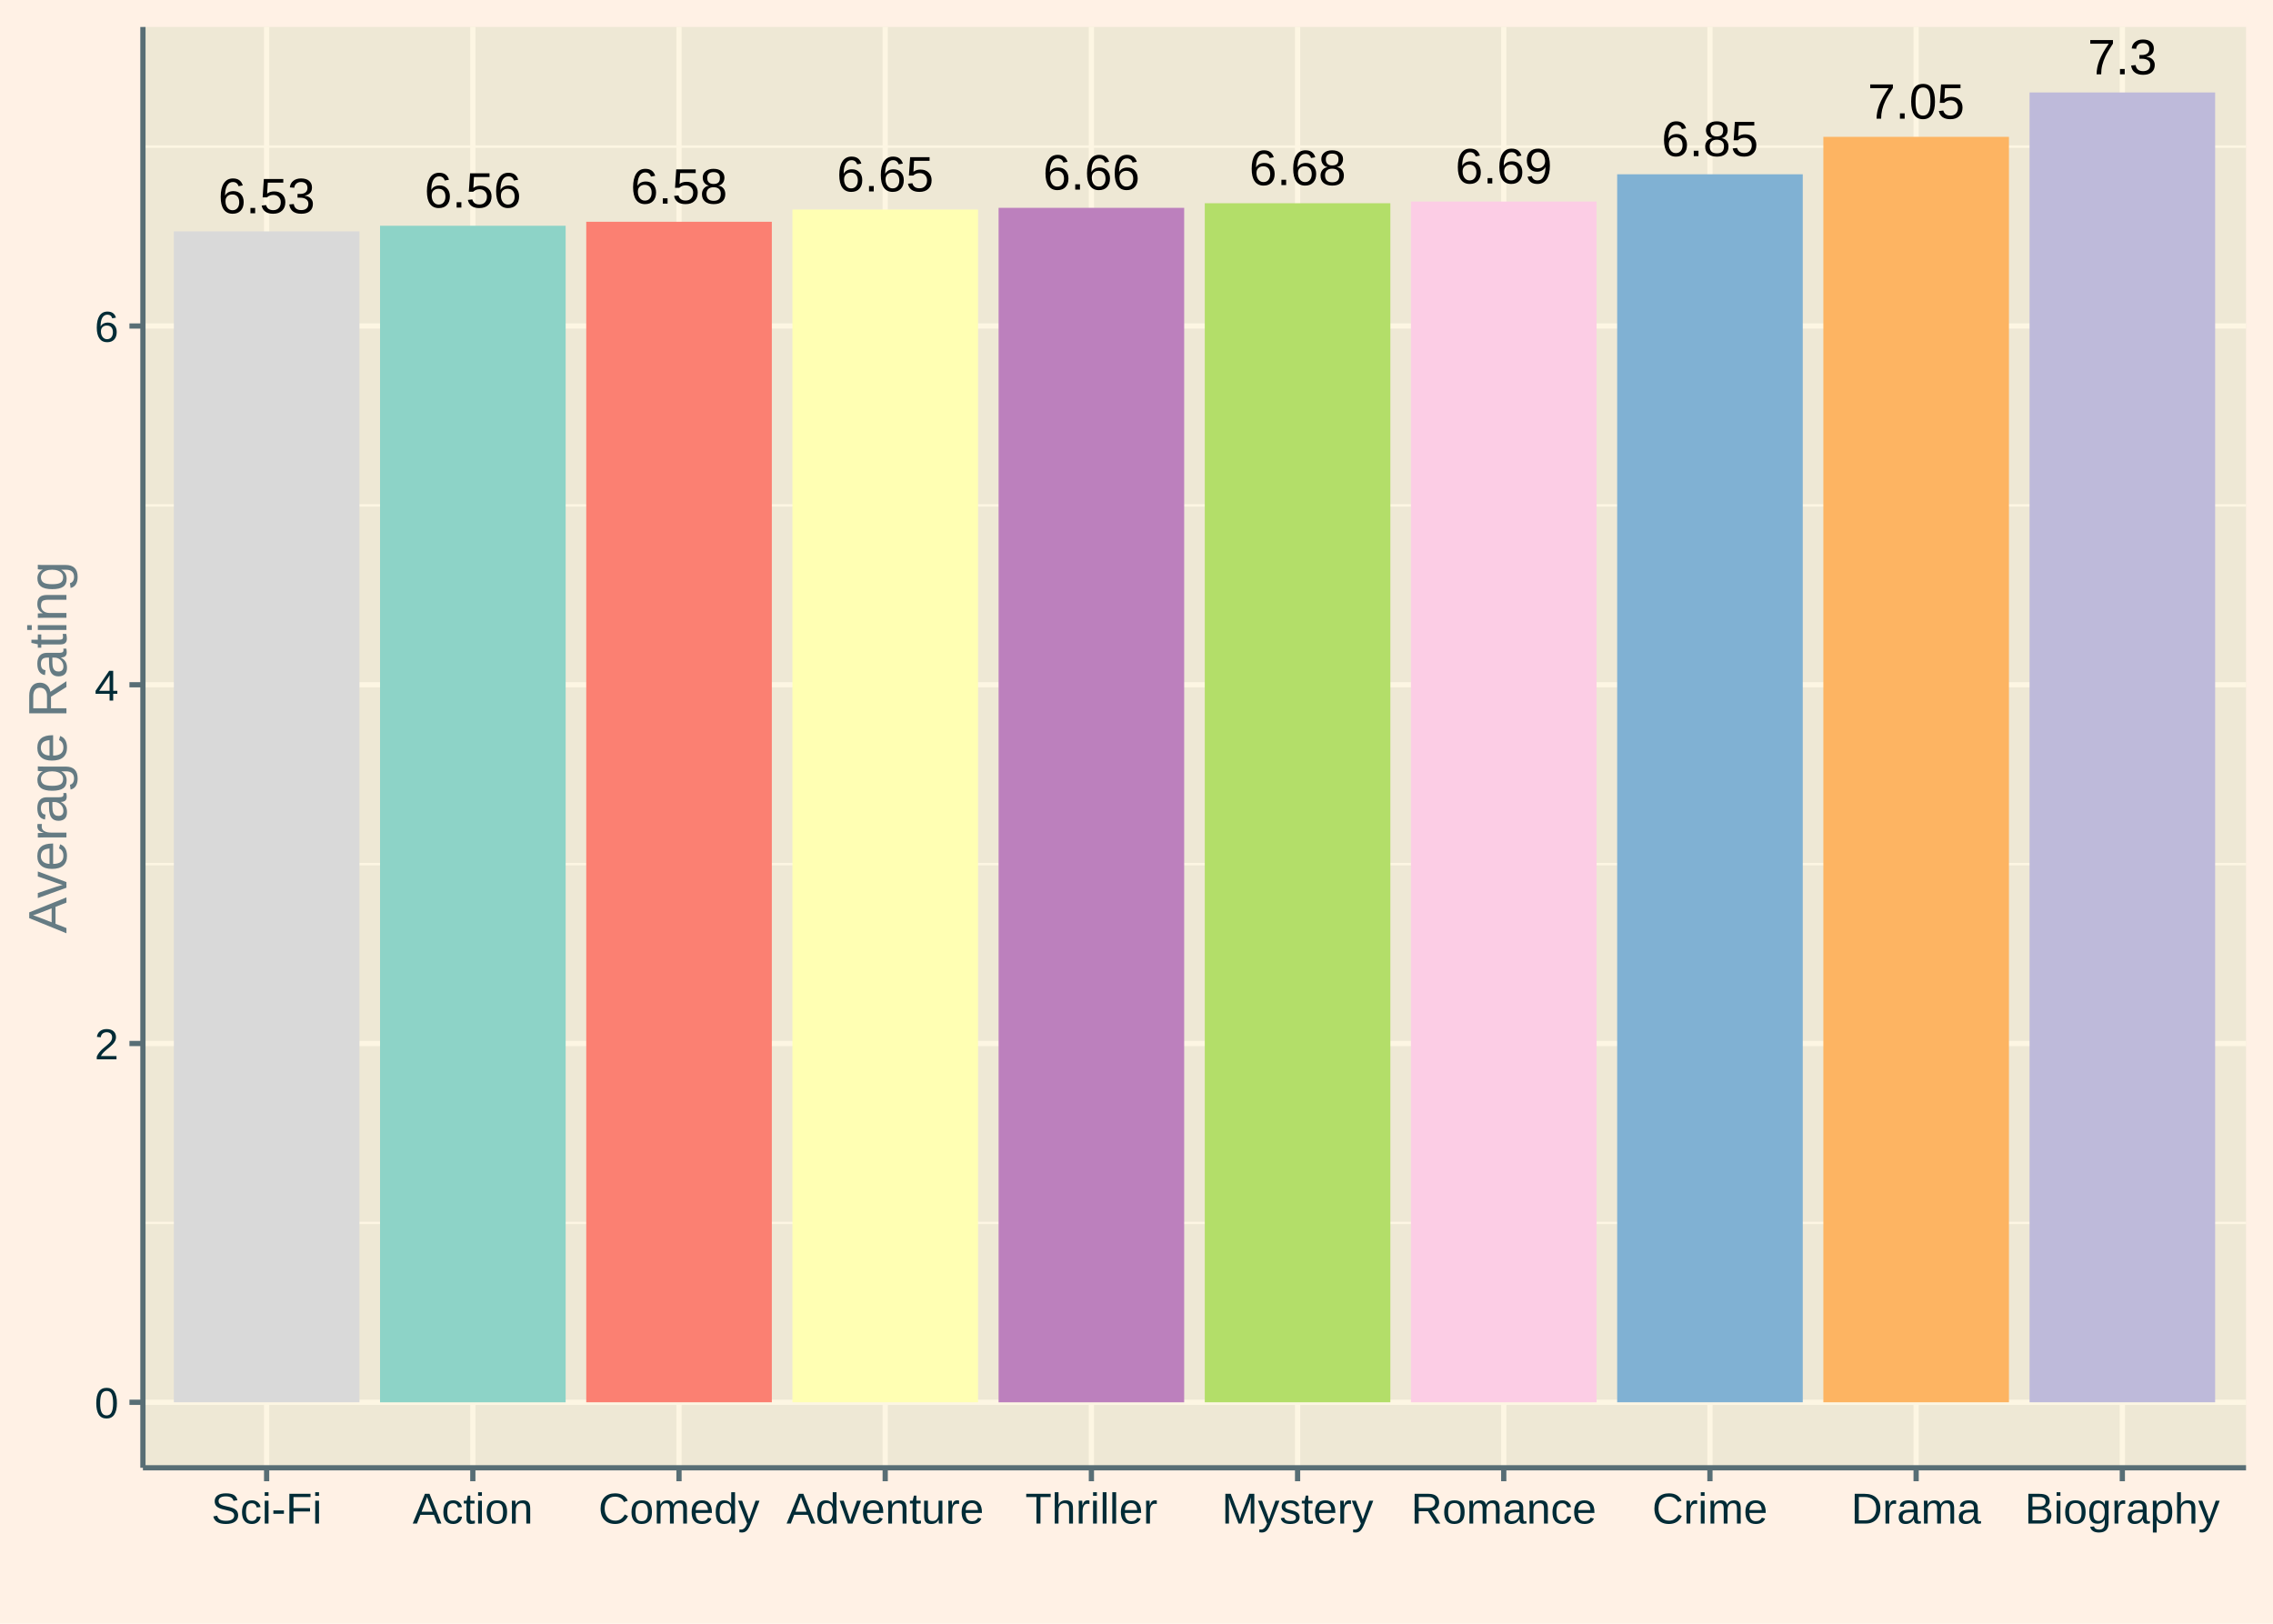
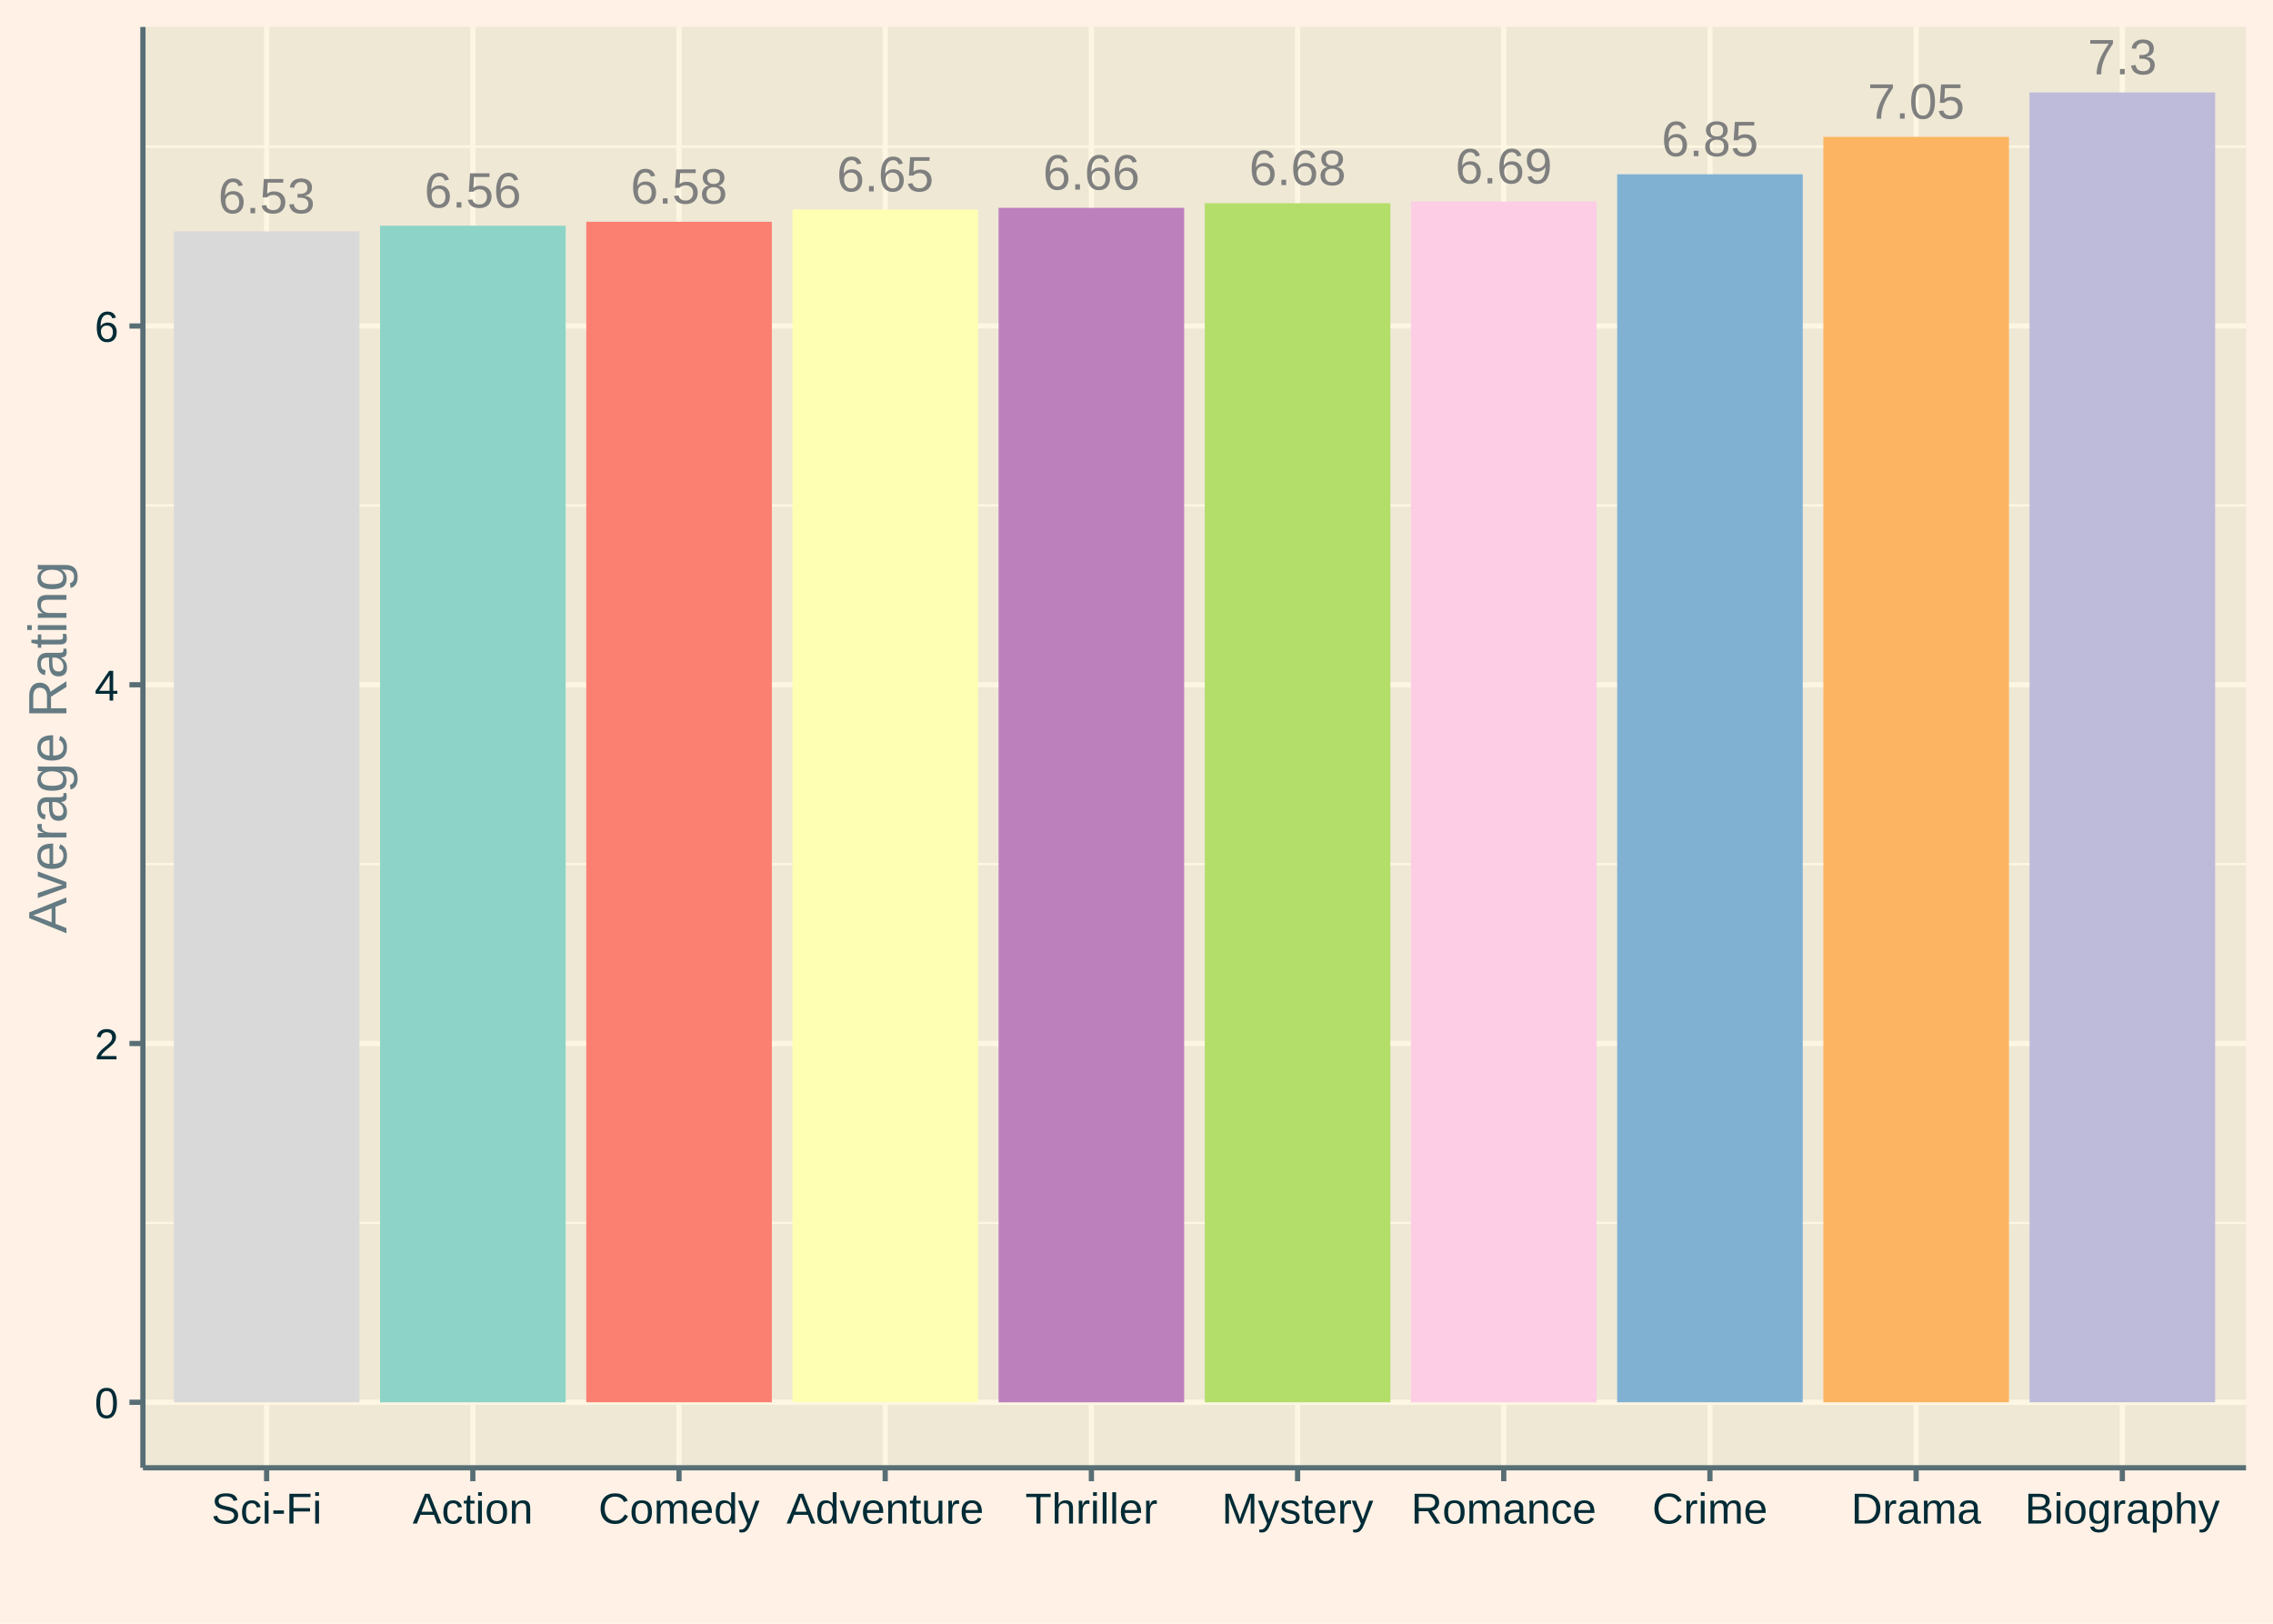
<svg xmlns="http://www.w3.org/2000/svg" class="svglite" width="504.00pt" height="360.00pt" viewBox="0 0 504.00 360.00">
  <defs>
    <style type="text/css">
    .svglite line, .svglite polyline, .svglite polygon, .svglite path, .svglite rect, .svglite circle {
      fill: none;
      stroke: #000000;
      stroke-linecap: round;
      stroke-linejoin: round;
      stroke-miterlimit: 10.00;
    }
    .svglite text {
      white-space: pre;
    }
  </style>
  </defs>
  <rect width="100%" height="100%" style="stroke: none; fill: none;" />
  <defs>
    <clipPath id="cpMC4wMHw1MDQuMDB8MC4wMHwzNjAuMDA=">
      <rect x="0.00" y="0.00" width="504.00" height="360.00" />
    </clipPath>
  </defs>
  <g clip-path="url(#cpMC4wMHw1MDQuMDB8MC4wMHwzNjAuMDA=)">
    <rect x="0.00" y="0.00" width="504.00" height="360.00" style="stroke-width: 1.16; stroke: none; fill: #FFF1E5;" />
  </g>
  <defs>
    <clipPath id="cpMzEuNjl8NDk4LjAyfDUuOTh8MzI1LjQy">
      <rect x="31.69" y="5.98" width="466.33" height="319.44" />
    </clipPath>
  </defs>
  <g clip-path="url(#cpMzEuNjl8NDk4LjAyfDUuOTh8MzI1LjQy)">
    <rect x="31.69" y="5.98" width="466.33" height="319.44" style="stroke-width: 1.16; stroke: none; fill: #EEE8D5;" />
    <polyline points="31.69,271.13 498.02,271.13 " style="stroke-width: 0.53; stroke: #FDF6E3; stroke-linecap: butt;" />
    <polyline points="31.69,191.59 498.02,191.59 " style="stroke-width: 0.53; stroke: #FDF6E3; stroke-linecap: butt;" />
    <polyline points="31.69,112.05 498.02,112.05 " style="stroke-width: 0.53; stroke: #FDF6E3; stroke-linecap: butt;" />
    <polyline points="31.69,32.51 498.02,32.51 " style="stroke-width: 0.53; stroke: #FDF6E3; stroke-linecap: butt;" />
    <polyline points="31.69,310.90 498.02,310.90 " style="stroke-width: 1.16; stroke: #FDF6E3; stroke-linecap: butt;" />
    <polyline points="31.69,231.36 498.02,231.36 " style="stroke-width: 1.16; stroke: #FDF6E3; stroke-linecap: butt;" />
    <polyline points="31.69,151.82 498.02,151.82 " style="stroke-width: 1.16; stroke: #FDF6E3; stroke-linecap: butt;" />
    <polyline points="31.69,72.28 498.02,72.28 " style="stroke-width: 1.16; stroke: #FDF6E3; stroke-linecap: butt;" />
    <polyline points="59.12,325.42 59.12,5.98 " style="stroke-width: 1.16; stroke: #FDF6E3; stroke-linecap: butt;" />
    <polyline points="104.84,325.42 104.84,5.98 " style="stroke-width: 1.16; stroke: #FDF6E3; stroke-linecap: butt;" />
    <polyline points="150.56,325.42 150.56,5.98 " style="stroke-width: 1.16; stroke: #FDF6E3; stroke-linecap: butt;" />
    <polyline points="196.28,325.42 196.28,5.98 " style="stroke-width: 1.16; stroke: #FDF6E3; stroke-linecap: butt;" />
    <polyline points="242.00,325.42 242.00,5.98 " style="stroke-width: 1.16; stroke: #FDF6E3; stroke-linecap: butt;" />
    <polyline points="287.72,325.42 287.72,5.98 " style="stroke-width: 1.16; stroke: #FDF6E3; stroke-linecap: butt;" />
    <polyline points="333.43,325.42 333.43,5.98 " style="stroke-width: 1.16; stroke: #FDF6E3; stroke-linecap: butt;" />
    <polyline points="379.15,325.42 379.15,5.98 " style="stroke-width: 1.16; stroke: #FDF6E3; stroke-linecap: butt;" />
    <polyline points="424.87,325.42 424.87,5.98 " style="stroke-width: 1.16; stroke: #FDF6E3; stroke-linecap: butt;" />
    <polyline points="470.59,325.42 470.59,5.98 " style="stroke-width: 1.16; stroke: #FDF6E3; stroke-linecap: butt;" />
    <rect x="450.02" y="20.50" width="41.15" height="290.40" style="stroke-width: 1.07; stroke: none; stroke-linecap: butt; stroke-linejoin: miter; fill: #BEBADA;" />
    <rect x="404.30" y="30.34" width="41.15" height="280.56" style="stroke-width: 1.07; stroke: none; stroke-linecap: butt; stroke-linejoin: miter; fill: #FDB462;" />
    <rect x="358.58" y="38.64" width="41.15" height="272.26" style="stroke-width: 1.07; stroke: none; stroke-linecap: butt; stroke-linejoin: miter; fill: #80B1D3;" />
    <rect x="312.86" y="44.69" width="41.15" height="266.21" style="stroke-width: 1.07; stroke: none; stroke-linecap: butt; stroke-linejoin: miter; fill: #FCCDE5;" />
    <rect x="267.14" y="45.06" width="41.15" height="265.84" style="stroke-width: 1.07; stroke: none; stroke-linecap: butt; stroke-linejoin: miter; fill: #B3DE69;" />
    <rect x="221.42" y="46.08" width="41.15" height="264.83" style="stroke-width: 1.07; stroke: none; stroke-linecap: butt; stroke-linejoin: miter; fill: #BC80BD;" />
    <rect x="175.71" y="46.46" width="41.15" height="264.44" style="stroke-width: 1.07; stroke: none; stroke-linecap: butt; stroke-linejoin: miter; fill: #FFFFB3;" />
    <rect x="129.99" y="49.17" width="41.15" height="261.73" style="stroke-width: 1.07; stroke: none; stroke-linecap: butt; stroke-linejoin: miter; fill: #FB8072;" />
    <rect x="84.27" y="50.05" width="41.15" height="260.86" style="stroke-width: 1.07; stroke: none; stroke-linecap: butt; stroke-linejoin: miter; fill: #8DD3C7;" />
    <rect x="38.55" y="51.30" width="41.15" height="259.60" style="stroke-width: 1.07; stroke: none; stroke-linecap: butt; stroke-linejoin: miter; fill: #D9D9D9;" />
-     <text x="470.59" y="16.48" text-anchor="middle" style="font-size: 11.04px; font-family: &quot;Liberation Sans&quot;;" textLength="17.55px" lengthAdjust="spacingAndGlyphs">7.3</text>
-     <text x="424.87" y="26.32" text-anchor="middle" style="font-size: 11.04px; font-family: &quot;Liberation Sans&quot;;" textLength="24.57px" lengthAdjust="spacingAndGlyphs">7.05</text>
-     <text x="379.15" y="34.62" text-anchor="middle" style="font-size: 11.04px; font-family: &quot;Liberation Sans&quot;;" textLength="24.57px" lengthAdjust="spacingAndGlyphs">6.85</text>
-     <text x="333.43" y="40.67" text-anchor="middle" style="font-size: 11.04px; font-family: &quot;Liberation Sans&quot;;" textLength="24.57px" lengthAdjust="spacingAndGlyphs">6.69</text>
-     <text x="287.72" y="41.04" text-anchor="middle" style="font-size: 11.04px; font-family: &quot;Liberation Sans&quot;;" textLength="24.57px" lengthAdjust="spacingAndGlyphs">6.68</text>
-     <text x="242.00" y="42.05" text-anchor="middle" style="font-size: 11.04px; font-family: &quot;Liberation Sans&quot;;" textLength="24.57px" lengthAdjust="spacingAndGlyphs">6.66</text>
-     <text x="196.28" y="42.44" text-anchor="middle" style="font-size: 11.04px; font-family: &quot;Liberation Sans&quot;;" textLength="24.57px" lengthAdjust="spacingAndGlyphs">6.65</text>
-     <text x="150.56" y="45.15" text-anchor="middle" style="font-size: 11.04px; font-family: &quot;Liberation Sans&quot;;" textLength="24.57px" lengthAdjust="spacingAndGlyphs">6.58</text>
-     <text x="104.84" y="46.02" text-anchor="middle" style="font-size: 11.04px; font-family: &quot;Liberation Sans&quot;;" textLength="24.57px" lengthAdjust="spacingAndGlyphs">6.56</text>
-     <text x="59.12" y="47.28" text-anchor="middle" style="font-size: 11.04px; font-family: &quot;Liberation Sans&quot;;" textLength="24.57px" lengthAdjust="spacingAndGlyphs">6.53</text>
+     <text x="470.59" y="16.48" text-anchor="middle" style="font-size: 11.04px;fill: #7F7F7F; font-family: &quot;Liberation Sans&quot;;" textLength="17.55px" lengthAdjust="spacingAndGlyphs">7.3</text>
+     <text x="424.87" y="26.32" text-anchor="middle" style="font-size: 11.04px;fill: #7F7F7F; font-family: &quot;Liberation Sans&quot;;" textLength="24.57px" lengthAdjust="spacingAndGlyphs">7.05</text>
+     <text x="379.15" y="34.62" text-anchor="middle" style="font-size: 11.04px;fill: #7F7F7F; font-family: &quot;Liberation Sans&quot;;" textLength="24.57px" lengthAdjust="spacingAndGlyphs">6.85</text>
+     <text x="333.43" y="40.67" text-anchor="middle" style="font-size: 11.04px;fill: #7F7F7F; font-family: &quot;Liberation Sans&quot;;" textLength="24.57px" lengthAdjust="spacingAndGlyphs">6.69</text>
+     <text x="287.72" y="41.04" text-anchor="middle" style="font-size: 11.04px;fill: #7F7F7F; font-family: &quot;Liberation Sans&quot;;" textLength="24.57px" lengthAdjust="spacingAndGlyphs">6.68</text>
+     <text x="242.00" y="42.05" text-anchor="middle" style="font-size: 11.04px;fill: #7F7F7F; font-family: &quot;Liberation Sans&quot;;" textLength="24.57px" lengthAdjust="spacingAndGlyphs">6.66</text>
+     <text x="196.28" y="42.44" text-anchor="middle" style="font-size: 11.04px;fill: #7F7F7F; font-family: &quot;Liberation Sans&quot;;" textLength="24.57px" lengthAdjust="spacingAndGlyphs">6.65</text>
+     <text x="150.56" y="45.15" text-anchor="middle" style="font-size: 11.04px;fill: #7F7F7F; font-family: &quot;Liberation Sans&quot;;" textLength="24.57px" lengthAdjust="spacingAndGlyphs">6.58</text>
+     <text x="104.84" y="46.02" text-anchor="middle" style="font-size: 11.04px;fill: #7F7F7F; font-family: &quot;Liberation Sans&quot;;" textLength="24.57px" lengthAdjust="spacingAndGlyphs">6.56</text>
+     <text x="59.12" y="47.28" text-anchor="middle" style="font-size: 11.04px;fill: #7F7F7F; font-family: &quot;Liberation Sans&quot;;" textLength="24.57px" lengthAdjust="spacingAndGlyphs">6.53</text>
  </g>
  <g clip-path="url(#cpMC4wMHw1MDQuMDB8MC4wMHwzNjAuMDA=)">
    <polyline points="31.69,325.42 31.69,5.98 " style="stroke-width: 1.16; stroke: #586E75; stroke-linecap: butt;" />
    <text x="26.31" y="314.40" text-anchor="end" style="font-size: 9.60px;fill: #002B36; font-family: &quot;Liberation Sans&quot;;" textLength="6.10px" lengthAdjust="spacingAndGlyphs">0</text>
    <text x="26.31" y="234.86" text-anchor="end" style="font-size: 9.60px;fill: #002B36; font-family: &quot;Liberation Sans&quot;;" textLength="6.10px" lengthAdjust="spacingAndGlyphs">2</text>
    <text x="26.31" y="155.32" text-anchor="end" style="font-size: 9.60px;fill: #002B36; font-family: &quot;Liberation Sans&quot;;" textLength="6.10px" lengthAdjust="spacingAndGlyphs">4</text>
    <text x="26.31" y="75.78" text-anchor="end" style="font-size: 9.60px;fill: #002B36; font-family: &quot;Liberation Sans&quot;;" textLength="6.10px" lengthAdjust="spacingAndGlyphs">6</text>
    <polyline points="28.70,310.90 31.69,310.90 " style="stroke-width: 1.16; stroke: #586E75; stroke-linecap: butt;" />
    <polyline points="28.70,231.36 31.69,231.36 " style="stroke-width: 1.16; stroke: #586E75; stroke-linecap: butt;" />
    <polyline points="28.70,151.82 31.69,151.82 " style="stroke-width: 1.16; stroke: #586E75; stroke-linecap: butt;" />
    <polyline points="28.70,72.28 31.69,72.28 " style="stroke-width: 1.16; stroke: #586E75; stroke-linecap: butt;" />
    <polyline points="31.69,325.42 498.02,325.42 " style="stroke-width: 1.16; stroke: #586E75; stroke-linecap: butt;" />
    <polyline points="59.12,328.41 59.12,325.42 " style="stroke-width: 1.16; stroke: #586E75; stroke-linecap: butt;" />
    <polyline points="104.84,328.41 104.84,325.42 " style="stroke-width: 1.16; stroke: #586E75; stroke-linecap: butt;" />
    <polyline points="150.56,328.41 150.56,325.42 " style="stroke-width: 1.16; stroke: #586E75; stroke-linecap: butt;" />
    <polyline points="196.28,328.41 196.28,325.42 " style="stroke-width: 1.16; stroke: #586E75; stroke-linecap: butt;" />
    <polyline points="242.00,328.41 242.00,325.42 " style="stroke-width: 1.16; stroke: #586E75; stroke-linecap: butt;" />
    <polyline points="287.72,328.41 287.72,325.42 " style="stroke-width: 1.16; stroke: #586E75; stroke-linecap: butt;" />
    <polyline points="333.43,328.41 333.43,325.42 " style="stroke-width: 1.16; stroke: #586E75; stroke-linecap: butt;" />
    <polyline points="379.15,328.41 379.15,325.42 " style="stroke-width: 1.16; stroke: #586E75; stroke-linecap: butt;" />
    <polyline points="424.87,328.41 424.87,325.42 " style="stroke-width: 1.16; stroke: #586E75; stroke-linecap: butt;" />
    <polyline points="470.59,328.41 470.59,325.42 " style="stroke-width: 1.16; stroke: #586E75; stroke-linecap: butt;" />
    <text x="59.12" y="337.79" text-anchor="middle" style="font-size: 9.60px;fill: #002B36; font-family: &quot;Liberation Sans&quot;;" textLength="24.97px" lengthAdjust="spacingAndGlyphs">Sci-Fi</text>
    <text x="104.84" y="337.79" text-anchor="middle" style="font-size: 9.60px;fill: #002B36; font-family: &quot;Liberation Sans&quot;;" textLength="30.03px" lengthAdjust="spacingAndGlyphs">Action</text>
    <text x="150.56" y="337.79" text-anchor="middle" style="font-size: 9.60px;fill: #002B36; font-family: &quot;Liberation Sans&quot;;" textLength="39.58px" lengthAdjust="spacingAndGlyphs">Comedy</text>
    <text x="196.28" y="337.79" text-anchor="middle" style="font-size: 9.60px;fill: #002B36; font-family: &quot;Liberation Sans&quot;;" textLength="49.62px" lengthAdjust="spacingAndGlyphs">Adventure</text>
    <text x="242.00" y="337.79" text-anchor="middle" style="font-size: 9.60px;fill: #002B36; font-family: &quot;Liberation Sans&quot;;" textLength="33.72px" lengthAdjust="spacingAndGlyphs">Thriller</text>
    <text x="287.72" y="337.79" text-anchor="middle" style="font-size: 9.60px;fill: #002B36; font-family: &quot;Liberation Sans&quot;;" textLength="38.22px" lengthAdjust="spacingAndGlyphs">Mystery</text>
    <text x="333.43" y="337.79" text-anchor="middle" style="font-size: 9.60px;fill: #002B36; font-family: &quot;Liberation Sans&quot;;" textLength="44.58px" lengthAdjust="spacingAndGlyphs">Romance</text>
    <text x="379.15" y="337.79" text-anchor="middle" style="font-size: 9.60px;fill: #002B36; font-family: &quot;Liberation Sans&quot;;" textLength="28.56px" lengthAdjust="spacingAndGlyphs">Crime</text>
    <text x="424.87" y="337.79" text-anchor="middle" style="font-size: 9.60px;fill: #002B36; font-family: &quot;Liberation Sans&quot;;" textLength="32.43px" lengthAdjust="spacingAndGlyphs">Drama</text>
    <text x="470.59" y="337.79" text-anchor="middle" style="font-size: 9.60px;fill: #002B36; font-family: &quot;Liberation Sans&quot;;" textLength="48.87px" lengthAdjust="spacingAndGlyphs">Biography</text>
    <text transform="translate(14.73,165.70) rotate(-90)" text-anchor="middle" style="font-size: 12.00px;fill: #657B83; font-family: &quot;Liberation Sans&quot;;" textLength="91.81px" lengthAdjust="spacingAndGlyphs">Average Rating</text>
  </g>
</svg>
